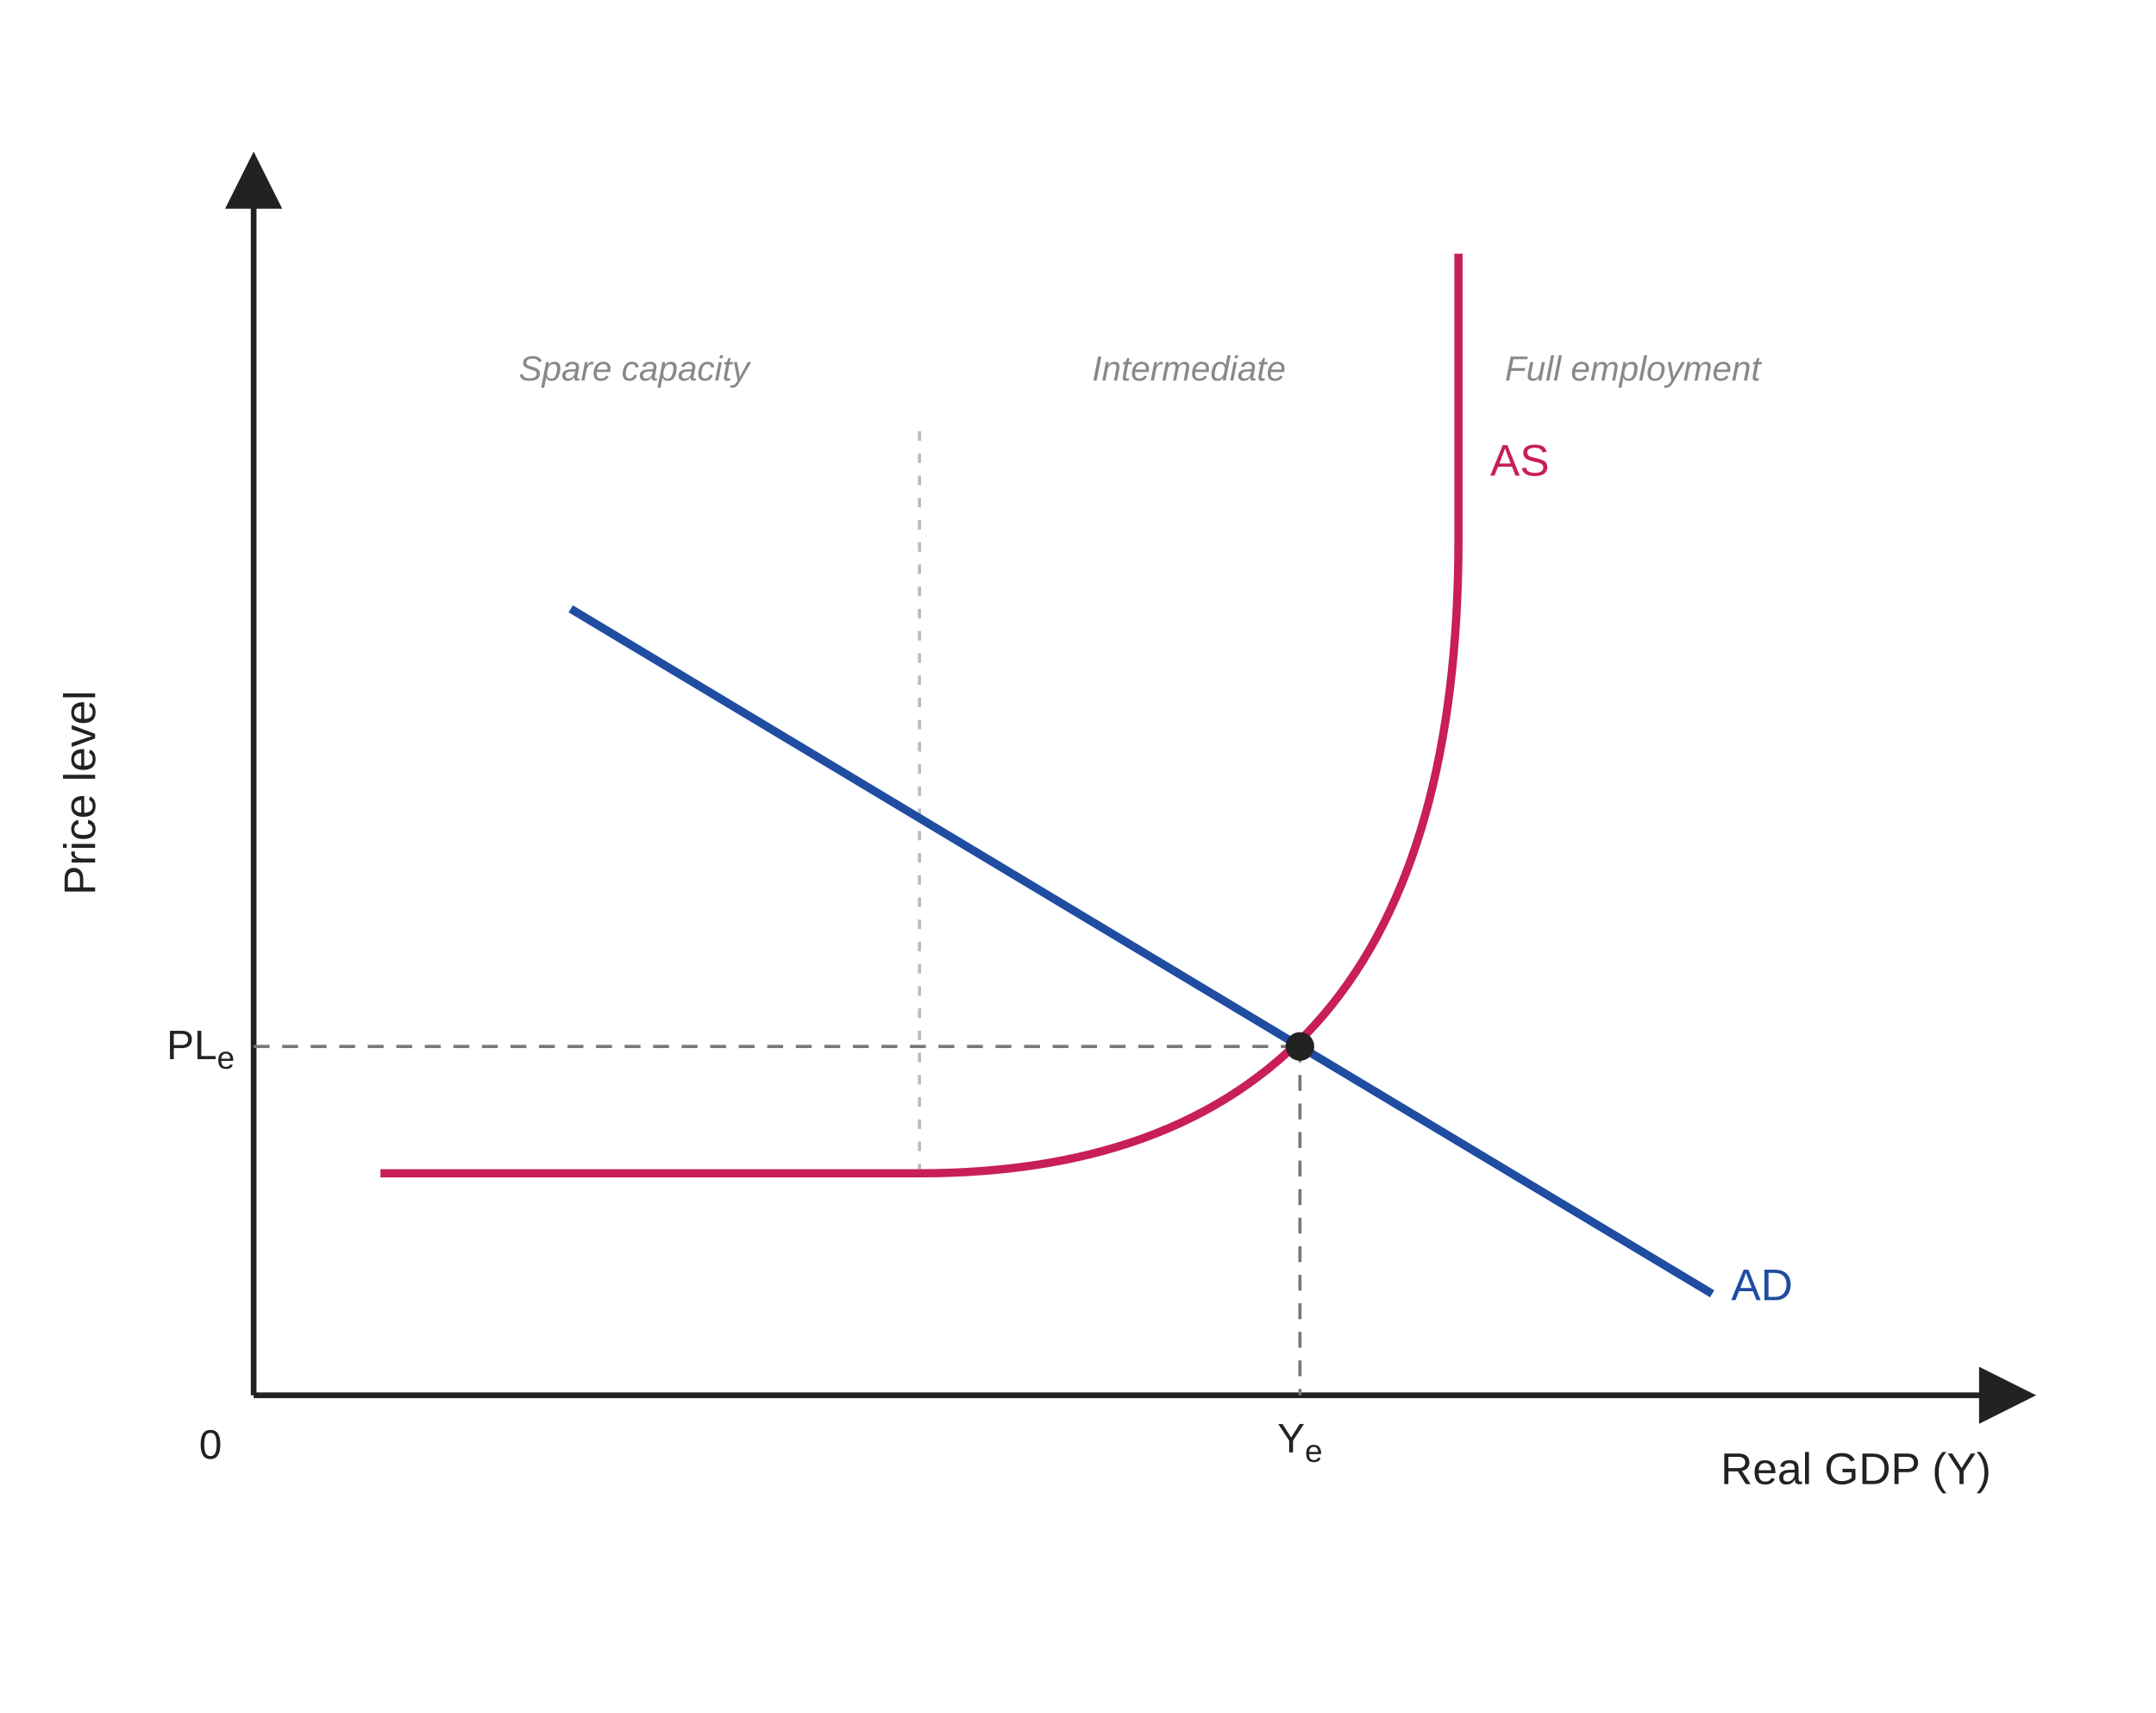
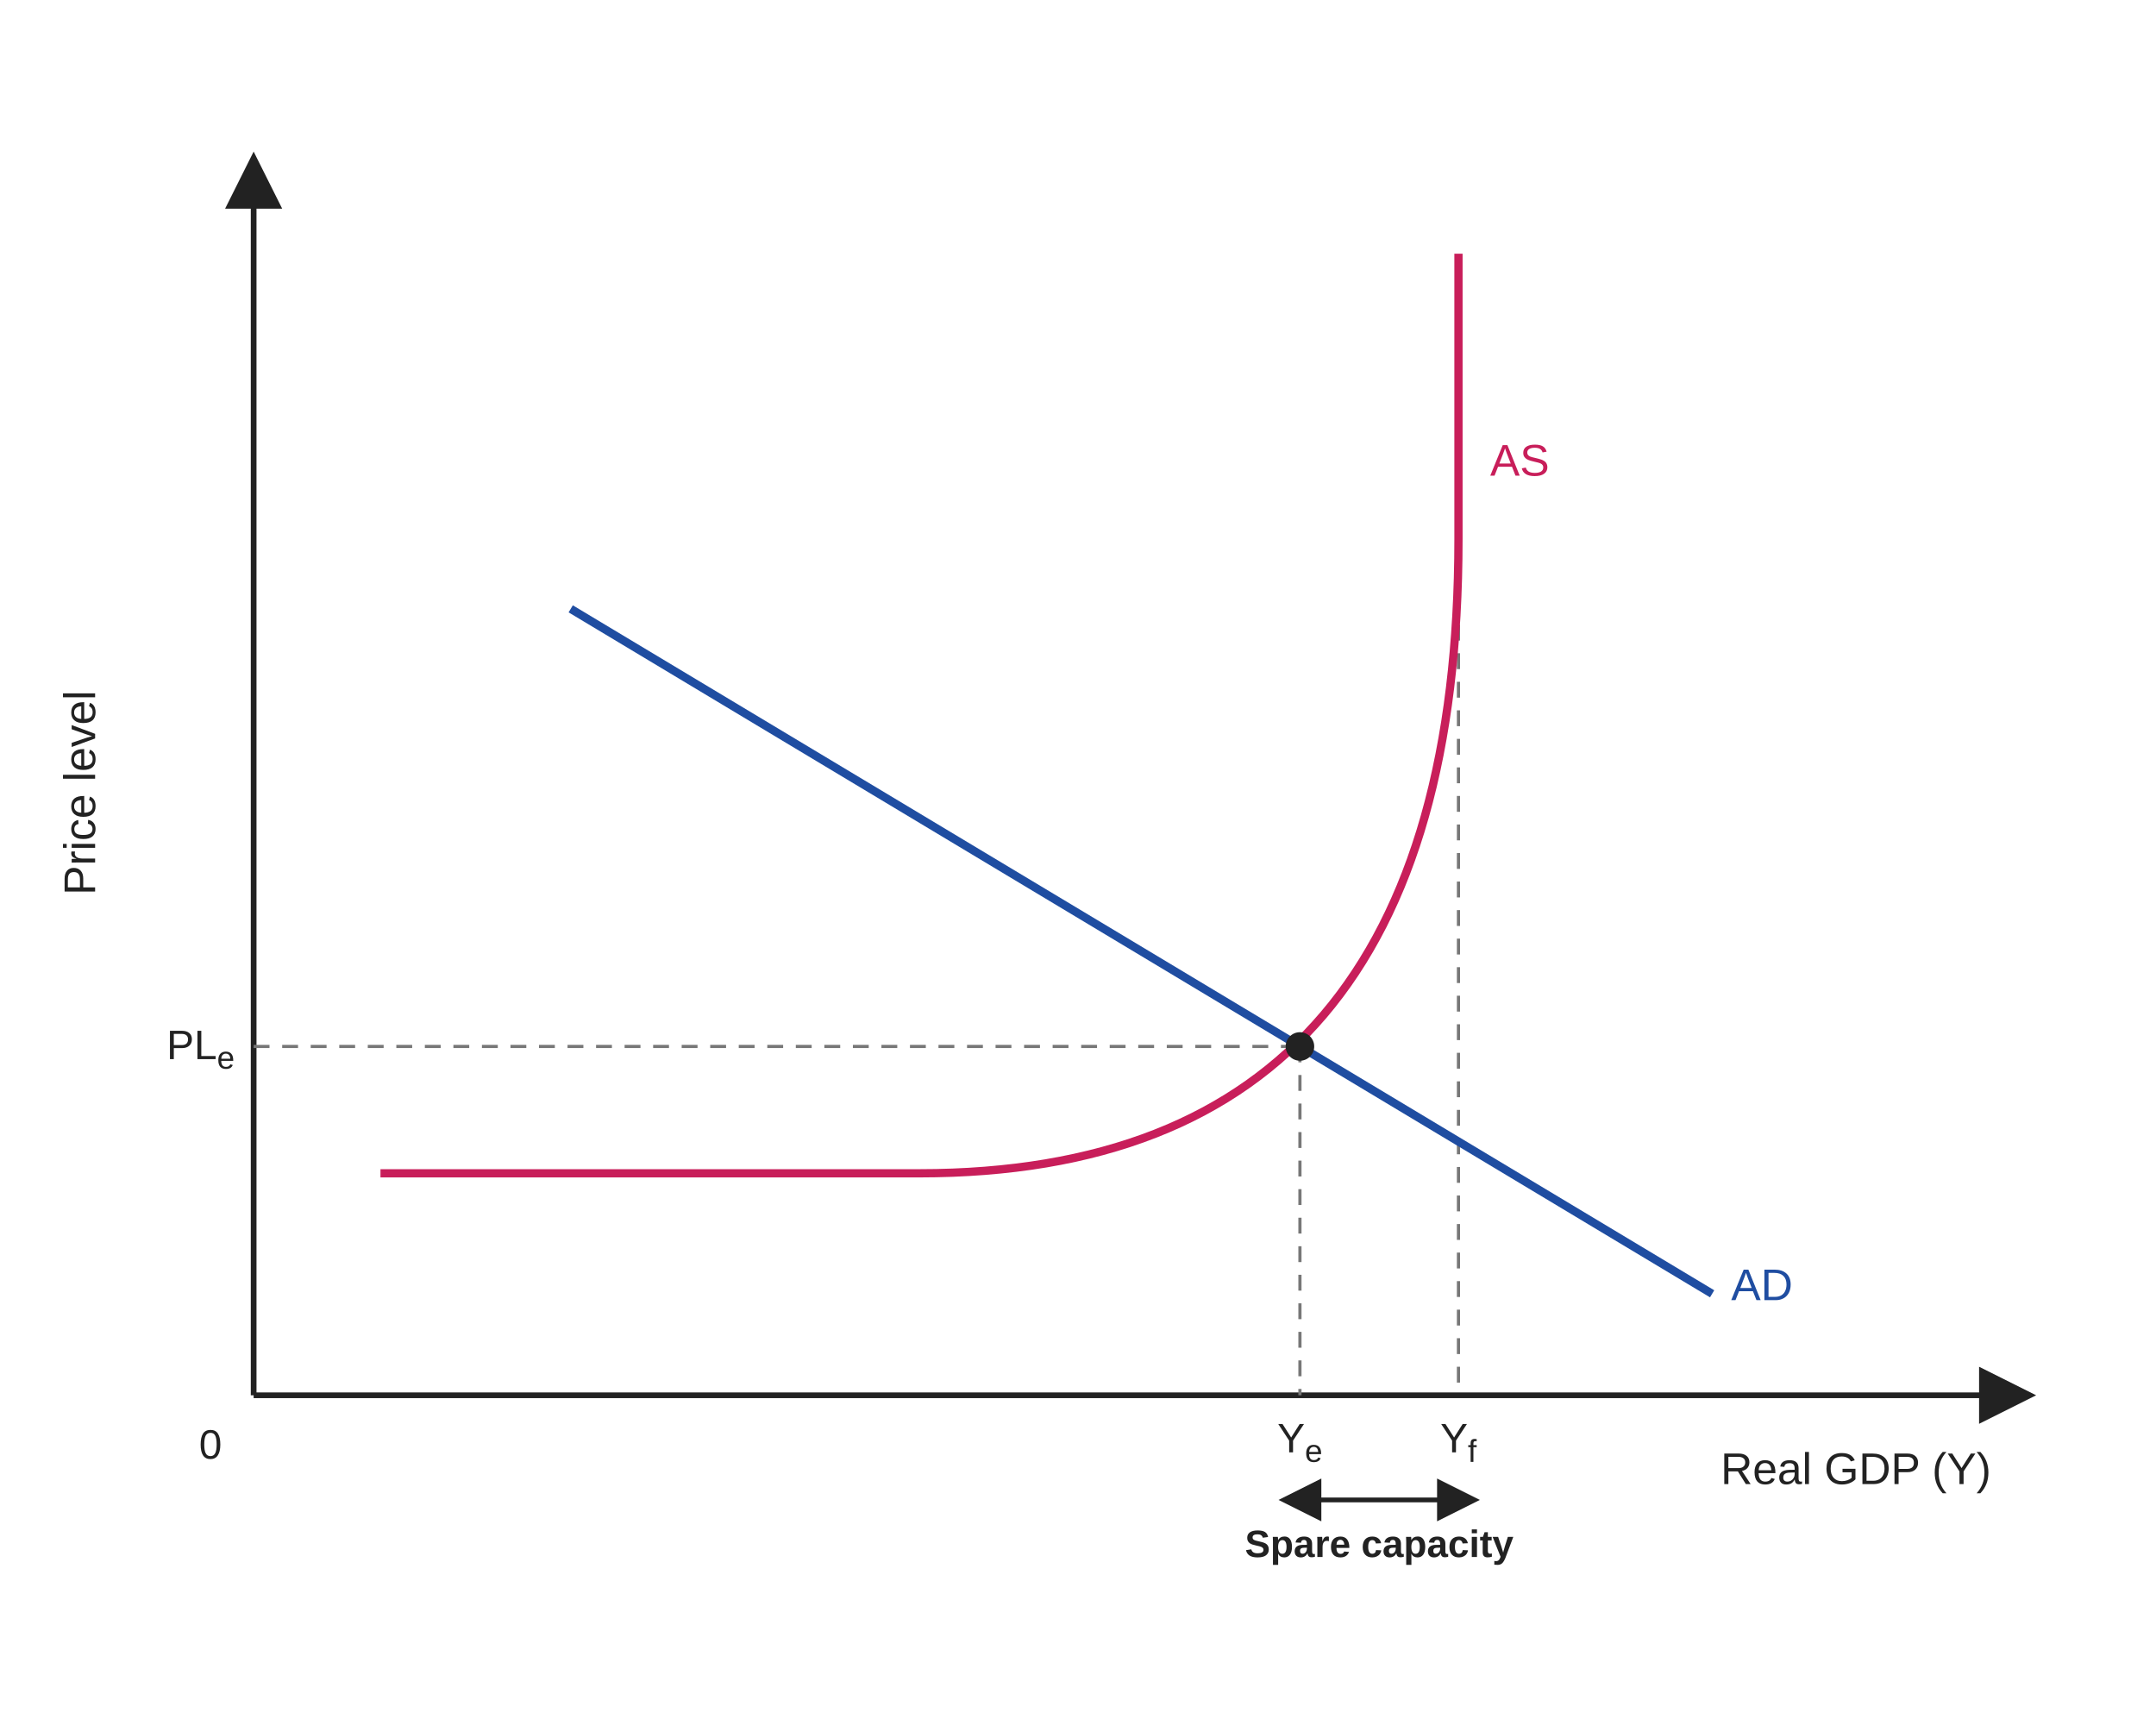
<svg xmlns="http://www.w3.org/2000/svg" width="680" height="540" font-family="'Segoe UI', 'Helvetica Neue', Arial, sans-serif">
  <defs>
    <marker id="axarrow" markerWidth="10" markerHeight="10" refX="6" refY="5" orient="auto">
      <path d="M0,0 L10,5 L0,10 Z" fill="#222" />
+     </marker>
+     <marker id="gap" markerWidth="9" markerHeight="9" refX="4.5" refY="4.5" orient="auto-start-reverse">
+       <path d="M0,0 L9,4.5 L0,9 Z" fill="#222" />
    </marker>
  </defs>
  <line x1="80" y1="440" x2="635" y2="440" stroke="#222" stroke-width="1.8" marker-end="url(#axarrow)" />
  <line x1="80" y1="440" x2="80" y2="55" stroke="#222" stroke-width="1.8" marker-end="url(#axarrow)" />
  <text transform="rotate(-90 30 250)" x="30" y="250" text-anchor="middle" font-size="14" fill="#222">Price level</text>
  <text x="628" y="468" text-anchor="end" font-size="14" fill="#222">Real GDP (Y)</text>
  <text x="70" y="460" text-anchor="end" font-size="13" fill="#222">0</text>
-   <line x1="290" y1="370" x2="290" y2="135" stroke="#bbb" stroke-width="1" stroke-dasharray="3,4" />
-   <text x="200" y="120" text-anchor="middle" font-size="11" font-style="italic" fill="#888">Spare capacity</text>
-   <text x="375" y="120" text-anchor="middle" font-size="11" font-style="italic" fill="#888">Intermediate</text>
-   <text x="515" y="120" text-anchor="middle" font-size="11" font-style="italic" fill="#888">Full employment</text>
+   <line x1="460" y1="170" x2="460" y2="440" stroke="#777" stroke-width="1" stroke-dasharray="5,4" />
  <path d="M 120 370 L 290 370 Q 460 370 460 170 L 460 80" fill="none" stroke="#C81E5A" stroke-width="2.6" />
  <text x="470" y="150" font-size="14" fill="#C81E5A">AS</text>
  <line x1="180" y1="192" x2="540" y2="408" stroke="#1F4DA1" stroke-width="2.6" />
  <text x="546" y="410" font-size="14" fill="#1F4DA1">AD</text>
  <line x1="80" y1="330" x2="410" y2="330" stroke="#777" stroke-width="1" stroke-dasharray="5,4" />
  <line x1="410" y1="330" x2="410" y2="440" stroke="#777" stroke-width="1" stroke-dasharray="5,4" />
  <circle cx="410" cy="330" r="4.5" fill="#222" />
  <text x="74" y="334" text-anchor="end" font-size="13" fill="#222">PL<tspan font-size="10" dy="3">e</tspan>
  </text>
  <text x="410" y="458" text-anchor="middle" font-size="13" fill="#222">Y<tspan font-size="10" dy="3">e</tspan>
  </text>
+   <text x="460" y="458" text-anchor="middle" font-size="13" fill="#222">Y<tspan font-size="10" dy="3">f</tspan>
+   </text>
+   <line x1="410" y1="473" x2="460" y2="473" stroke="#222" stroke-width="1.5" marker-start="url(#gap)" marker-end="url(#gap)" />
+   <text x="435" y="491" text-anchor="middle" font-size="12" font-weight="bold" fill="#222">Spare capacity</text>
</svg>
